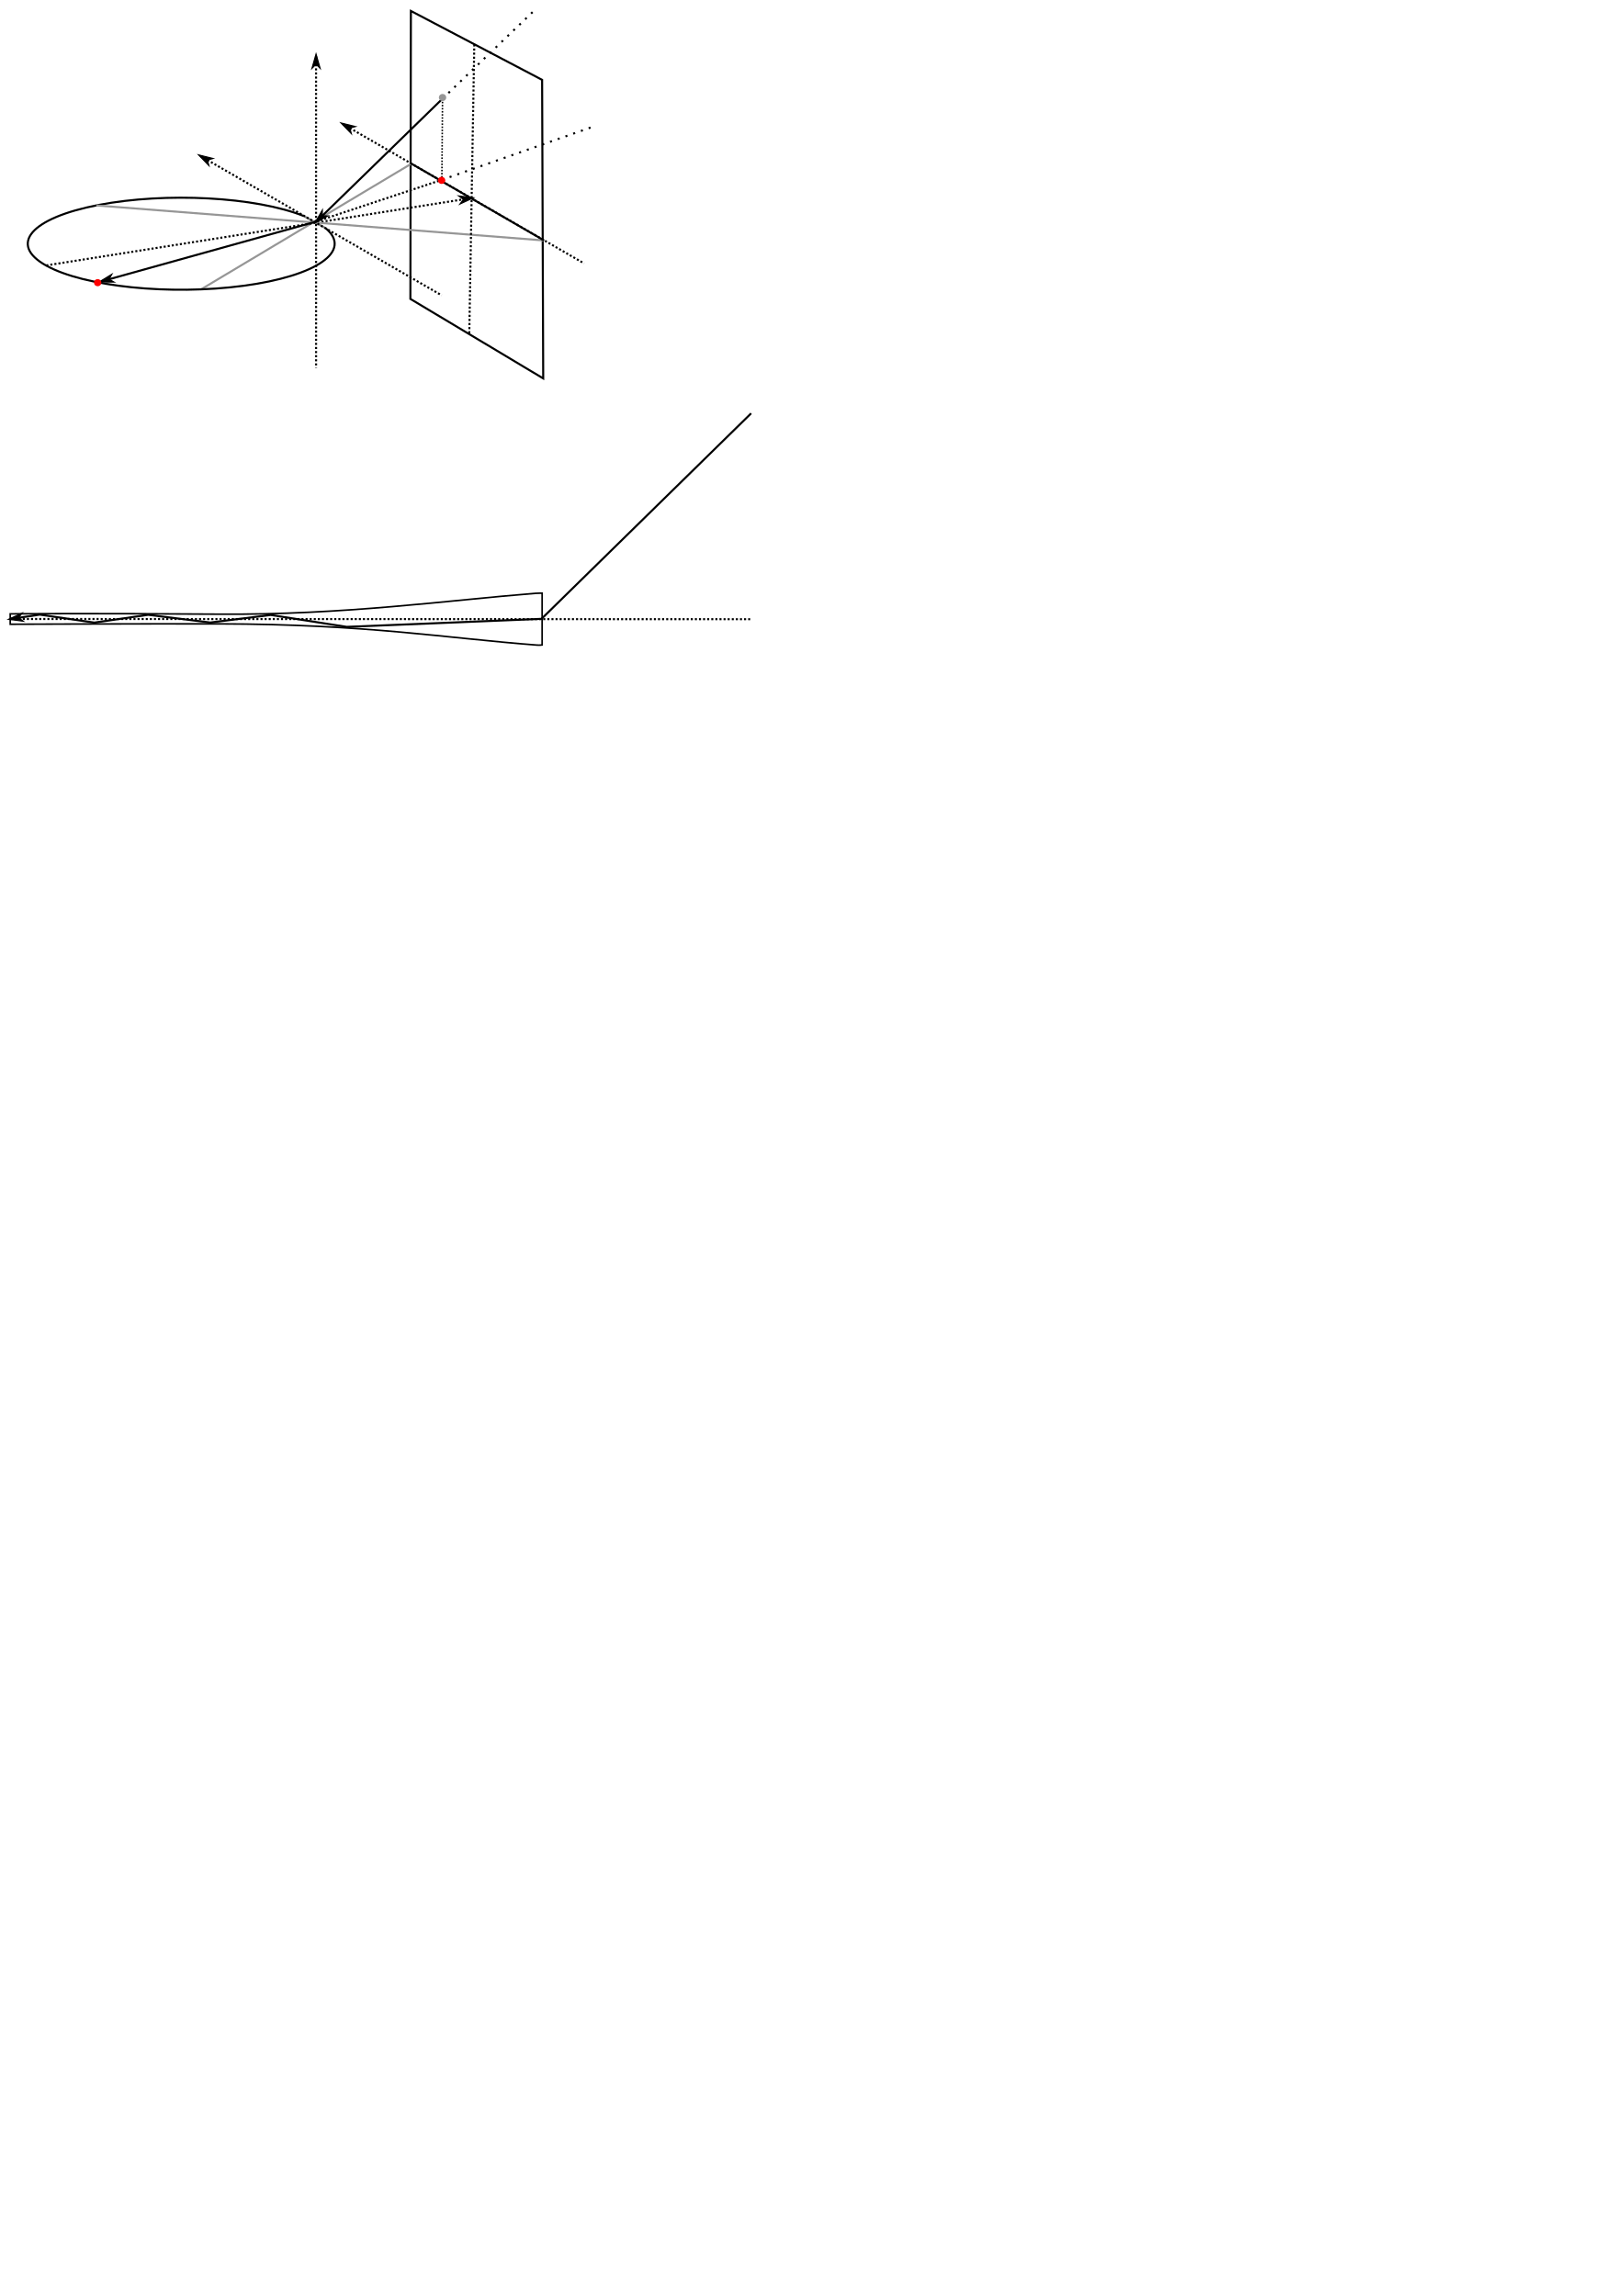
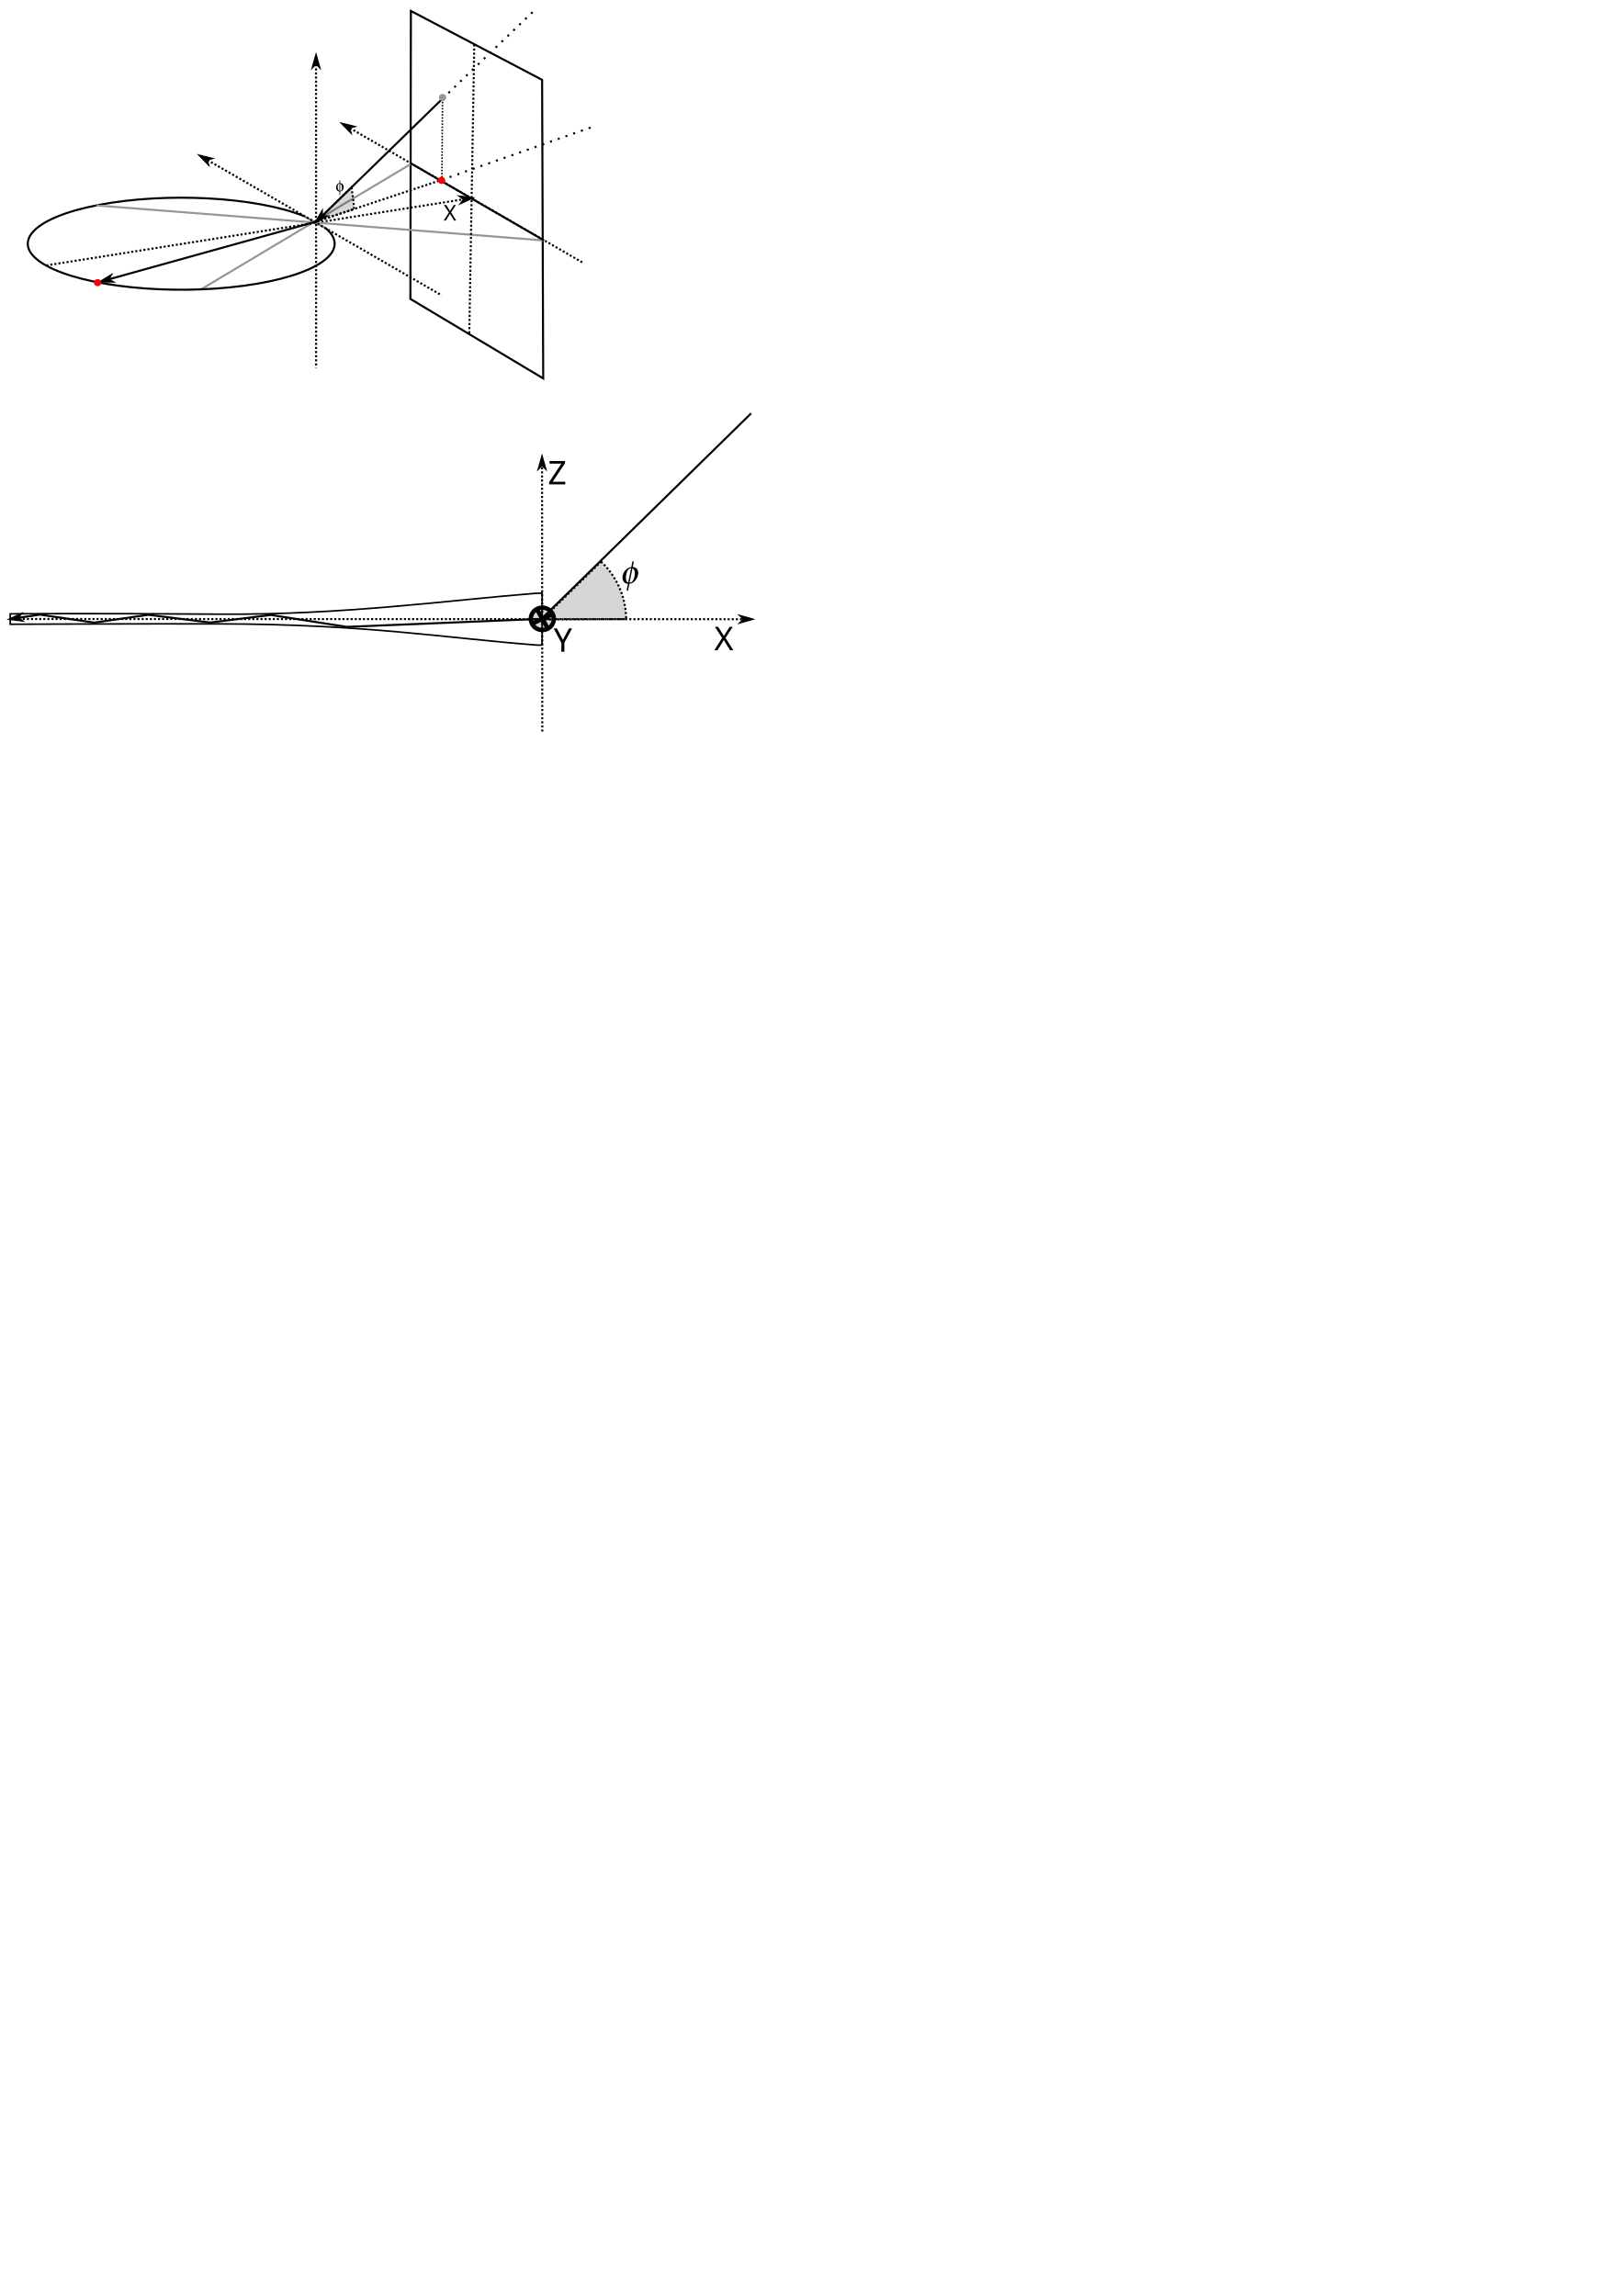
<svg xmlns="http://www.w3.org/2000/svg" width="210mm" height="297mm" viewBox="0 0 210 297" version="1.1" id="svg5">
  <defs id="defs2">
    <marker style="overflow:visible" id="Arrow1Mstart" refX="0.0" refY="0.0" orient="auto">
      <path transform="scale(0.4) translate(10,0)" style="fill-rule:evenodd;fill:context-stroke;stroke:context-stroke;stroke-width:1.0pt" d="M 0.0,0.0 L 5.0,-5.0 L -12.5,0.0 L 5.0,5.0 L 0.0,0.0 z " id="path3684" />
    </marker>
    <marker style="overflow:visible;" id="Arrow1Mend" refX="0.0" refY="0.0" orient="auto">
      <path transform="scale(0.4) rotate(180) translate(10,0)" style="fill-rule:evenodd;fill:context-stroke;stroke:context-stroke;stroke-width:1.0pt;" d="M 0.0,0.0 L 5.0,-5.0 L -12.5,0.0 L 5.0,5.0 L 0.0,0.0 z " id="path3687" />
    </marker>
    <marker style="overflow:visible" id="Arrow1Lstart" refX="0.0" refY="0.0" orient="auto">
      <path transform="scale(0.8) translate(12.5,0)" style="fill-rule:evenodd;fill:context-stroke;stroke:context-stroke;stroke-width:1.0pt" d="M 0.0,0.0 L 5.0,-5.0 L -12.5,0.0 L 5.0,5.0 L 0.0,0.0 z " id="path3678" />
    </marker>
    <marker style="overflow:visible" id="Arrow1Mstart-3" refX="0" refY="0" orient="auto">
      <path transform="matrix(0.4,0,0,0.4,4,0)" style="fill:context-stroke;fill-rule:evenodd;stroke:context-stroke;stroke-width:1pt" d="M 0,0 5,-5 -12.5,0 5,5 Z" id="path3684-6" />
    </marker>
  </defs>
  <g id="layer1">
    <path style="fill:none;stroke:#000000;stroke-width:0.265px;stroke-linecap:butt;stroke-linejoin:miter;stroke-opacity:1" d="M 70.256,48.951 70.113,10.329 53.141,1.417 53.077,38.666 Z" id="path5125" />
    <path style="fill:none;stroke:#969696;stroke-width:0.265px;stroke-linecap:butt;stroke-linejoin:miter;stroke-opacity:1" d="m 53.206,21.172 -27.175,16.237" id="path6567" />
    <path style="fill:none;fill-opacity:0.163;stroke:#000000;stroke-width:0.265;stroke-opacity:1" id="path848" d="M 42.127,29.526 A 19.844,5.953 0 0 1 31.501,36.966 19.844,5.953 0 0 1 5.968,34.35 a 19.844,5.953 0 0 1 6.763,-7.836 19.844,5.953 0 0 1 26.556,1.43" />
    <path style="fill:none;stroke:#000000;stroke-width:0.265;stroke-linecap:butt;stroke-linejoin:miter;stroke-miterlimit:4;stroke-dasharray:0.265, 0.265;stroke-dashoffset:0;stroke-opacity:1;marker-end:url(#Arrow1Mend)" d="M 5.986,34.332 60.976,25.621" id="path2626" />
    <path style="fill:none;stroke:#7d7d7d;stroke-width:0.265px;stroke-linecap:butt;stroke-linejoin:miter;stroke-opacity:1" d="m 39.287,27.945 2.84,1.581" id="path3460" />
    <path style="fill:none;stroke:#969696;stroke-width:0.265px;stroke-linecap:butt;stroke-linejoin:miter;stroke-opacity:1" d="M 70.365,31.105 12.46,26.576" id="path6569" />
    <path style="fill:none;stroke:#000000;stroke-width:0.265px;stroke-linecap:butt;stroke-linejoin:miter;stroke-opacity:1;marker-start:url(#Arrow1Mstart)" d="M 40.924,28.654 57.234,12.763" id="path3674" />
    <path style="fill:none;stroke:#000000;stroke-width:0.265px;stroke-linecap:butt;stroke-linejoin:miter;stroke-opacity:1;marker-end:url(#Arrow1Mend)" d="m 40.924,28.654 -27.843,7.753" id="path3676" />
    <path style="fill:none;stroke:#000000;stroke-width:0.265;stroke-linecap:butt;stroke-linejoin:miter;stroke-miterlimit:4;stroke-dasharray:0.265, 0.265;stroke-dashoffset:0;stroke-opacity:1;marker-start:url(#Arrow1Mstart)" d="m 40.876,7.252 0.005,40.331" id="path4117" />
    <path style="fill:none;stroke:#000000;stroke-width:0.265;stroke-linecap:butt;stroke-linejoin:miter;stroke-miterlimit:4;stroke-dasharray:0.265, 0.265;stroke-dashoffset:0;stroke-opacity:1;marker-start:url(#Arrow1Mstart)" d="M 25.908,20.167 57.122,38.202" id="path4289" />
    <path style="fill:none;stroke:#000000;stroke-width:0.265;stroke-linecap:butt;stroke-linejoin:miter;stroke-miterlimit:4;stroke-dasharray:0.265, 0.265;stroke-dashoffset:0;stroke-opacity:1;marker-start:url(#Arrow1Mstart-3)" d="M 44.329,16.036 75.543,34.071" id="path4289-7" />
    <path style="fill:none;stroke:#000000;stroke-width:0.265;stroke-linecap:butt;stroke-linejoin:miter;stroke-miterlimit:4;stroke-dasharray:0.265, 0.265;stroke-dashoffset:0;stroke-opacity:1" d="M 60.695,43.105 61.343,5.662" id="path5217" />
    <path style="fill:none;stroke:#000000;stroke-width:0.265;stroke-linecap:butt;stroke-linejoin:miter;stroke-miterlimit:4;stroke-dasharray:0.265, 0.265;stroke-dashoffset:0;stroke-opacity:1" d="M 40.924,28.654 57.148,23.263" id="path5716" />
    <path style="fill:none;stroke:#000000;stroke-width:0.265;stroke-linecap:butt;stroke-linejoin:miter;stroke-miterlimit:4;stroke-dasharray:0.265, 0.794;stroke-dashoffset:0;stroke-opacity:1" d="M 57.234,12.763 69.156,1.301" id="path5831" />
    <path style="fill:none;stroke:#000000;stroke-width:0.265;stroke-linecap:butt;stroke-linejoin:miter;stroke-miterlimit:4;stroke-dasharray:0.265, 0.794;stroke-dashoffset:0;stroke-opacity:1" d="M 57.148,23.263 76.777,16.362" id="path6026" />
    <path style="fill:none;stroke:#000000;stroke-width:0.265px;stroke-linecap:butt;stroke-linejoin:miter;stroke-opacity:1" d="m 53.206,21.172 17.159,9.934" id="path6452" />
    <path style="fill:none;stroke:#000000;stroke-width:0.2;stroke-linecap:butt;stroke-linejoin:miter;stroke-miterlimit:4;stroke-dasharray:0.2, 0.2;stroke-dashoffset:0;stroke-opacity:1" d="m 57.234,12.763 -0.086,10.5" id="path7028" />
    <ellipse style="fill:none;fill-opacity:0.163;stroke:#969696;stroke-width:0.459;stroke-miterlimit:4;stroke-dasharray:none;stroke-dashoffset:0;stroke-opacity:1" id="path7451" cx="57.236" cy="12.614" rx="0.251" ry="0.235" />
    <ellipse style="fill:none;fill-opacity:0.163;stroke:#ff0000;stroke-width:0.459;stroke-miterlimit:4;stroke-dasharray:none;stroke-dashoffset:0;stroke-opacity:1" id="path7451-5" cx="57.114" cy="23.33" rx="0.251" ry="0.235" />
    <ellipse style="fill:none;fill-opacity:0.163;stroke:#ff0000;stroke-width:0.459;stroke-miterlimit:4;stroke-dasharray:none;stroke-dashoffset:0;stroke-opacity:1" id="path7451-5-3" cx="12.63" cy="36.563" rx="0.251" ry="0.235" />
    <path style="fill:none;stroke:#000000;stroke-width:0.209;stroke-linecap:butt;stroke-linejoin:miter;stroke-opacity:1;stroke-miterlimit:4;stroke-dasharray:none" d="m 1.323,79.408 c 0,0 9.033,-0.097 26.986,0.038 16.219,0.122 29.876,-1.824 40.955,-2.696 0.377,-0.03 0.851,-0.02 0.851,-0.02 v 6.698 c 0,0 -0.314,0.045 -0.699,0.015 -11.893,-0.908 -21.937,-2.699 -41.053,-2.742 -9.941,-0.022 -27.039,0.048 -27.039,0.048 z" id="path8726" />
-     <path style="fill:none;stroke:#000000;stroke-width:0.265;stroke-linecap:butt;stroke-linejoin:miter;stroke-miterlimit:4;stroke-dasharray:0.265, 0.265;stroke-dashoffset:0;stroke-opacity:1" d="M 1.36,80.07 97.18,80.098" id="path11173" />
+     <path style="fill:none;stroke:#000000;stroke-width:0.265;stroke-linecap:butt;stroke-linejoin:miter;stroke-miterlimit:4;stroke-dasharray:0.265, 0.265;stroke-dashoffset:0;stroke-opacity:1;marker-end:url(#Arrow1Mend)" d="M 1.36,80.07 97.18,80.098" id="path11173" />
    <path style="fill:none;stroke:#000000;stroke-width:0.265px;stroke-linecap:butt;stroke-linejoin:miter;stroke-opacity:1" d="M 70.033,80.053 97.148,53.468" id="path11323" />
    <path style="fill:none;stroke:#000000;stroke-width:0.265px;stroke-linecap:butt;stroke-linejoin:miter;stroke-opacity:1;marker-end:url(#Arrow1Mend)" d="m 70.033,80.053 c -0.019,0.068 -0.019,0.068 0,0 l -25.187,1.036 -9.833,-1.54 -7.821,0.979 -8.036,-0.999 -6.957,1.009 -7.055,-1.032 -3.784,0.564" id="path11325" />
+     <text xml:space="preserve" style="font-size:4.233px;line-height:1.25;font-family:sans-serif;stroke-width:0.265" x="92.38" y="84.101" id="text3806">
+       <tspan id="tspan3804" style="stroke-width:0.265" x="92.38" y="84.101">X</tspan>
+     </text>
+     <text xml:space="preserve" style="font-size:4.233px;line-height:1.25;font-family:sans-serif;stroke-width:0.265" x="70.861" y="62.653" id="text3806-7">
+       <tspan id="tspan3804-5" style="stroke-width:0.265" x="70.861" y="62.653">Z</tspan>
+     </text>
+     <text xml:space="preserve" style="font-size:4.233px;line-height:1.25;font-family:sans-serif;stroke-width:0.265" x="71.601" y="84.301" id="text3806-3">
+       <tspan id="tspan3804-6" style="stroke-width:0.265" x="71.601" y="84.301">Y</tspan>
+     </text>
+     <ellipse style="fill:#000000;fill-opacity:0.163;stroke-width:0.565;stroke:#000000;stroke-opacity:1;stroke-miterlimit:4;stroke-dasharray:none" id="path5996" cx="70.142" cy="80.049" rx="1.491" ry="1.451" />
+     <path style="fill:none;stroke:#000000;stroke-width:0.565;stroke-linecap:butt;stroke-linejoin:miter;stroke-opacity:1;stroke-miterlimit:4;stroke-dasharray:none" d="m 68.914,80.627 2.567,-1.201" id="path6129" />
+     <path style="fill:none;stroke:#000000;stroke-width:0.565;stroke-linecap:butt;stroke-linejoin:miter;stroke-opacity:1;stroke-miterlimit:4;stroke-dasharray:none" d="m 69.458,78.836 1.372,2.432 v 0" id="path6244" />
+     <path style="fill:none;stroke:#000000;stroke-width:0.265;stroke-linecap:butt;stroke-linejoin:miter;stroke-miterlimit:4;stroke-dasharray:0.265, 0.265;stroke-dashoffset:0;stroke-opacity:1;marker-end:url(#Arrow1Mend)" d="M 70.136,94.628 70.104,59.173" id="path11722" />
+     <path style="fill:#000000;fill-opacity:0.163;stroke:#000000;stroke-width:0.265;stroke-miterlimit:4;stroke-dasharray:0.265, 0.265;stroke-dashoffset:0;stroke-opacity:1" id="path15257" d="m 77.737,72.641 a 10.868,10.511 0 0 1 3.244,7.446 l -10.868,0.045 z" />
+     <text xml:space="preserve" style="font-size:4.233px;line-height:1.25;font-family:sans-serif;stroke-width:0.265" x="80.219" y="75.493" id="text18788">
+       <tspan id="tspan18786" style="font-style:italic;font-variant:normal;font-weight:normal;font-stretch:normal;font-family:symbol;-inkscape-font-specification:'symbol Italic';stroke-width:0.265" x="80.219" y="75.493">f</tspan>
+     </text>
+     <path style="fill:#000000;fill-opacity:0.163;stroke:#000000;stroke-width:0.255;stroke-miterlimit:4;stroke-dasharray:0.255, 0.255;stroke-dashoffset:0;stroke-opacity:1" id="path20806" d="m 45.447,24.244 a 4.926,11.147 0 0 1 0.351,2.813 l -4.875,1.598 z" />
+     <text xml:space="preserve" style="font-size:2.117px;line-height:1.25;font-family:sans-serif;stroke-width:0.265" x="43.402" y="24.755" id="text23170">
+       <tspan id="tspan23168" style="font-style:normal;font-variant:normal;font-weight:normal;font-stretch:normal;font-size:2.117px;font-family:symbol;-inkscape-font-specification:symbol;stroke-width:0.265" x="43.402" y="24.755">f</tspan>
+     </text>
+     <text xml:space="preserve" style="font-size:2.822px;line-height:1.25;font-family:sans-serif;stroke-width:0.265" x="57.371" y="28.534" id="text35715">
+       <tspan id="tspan35713" style="font-size:2.822px;stroke-width:0.265" x="57.371" y="28.534">X</tspan>
+     </text>
  </g>
</svg>
